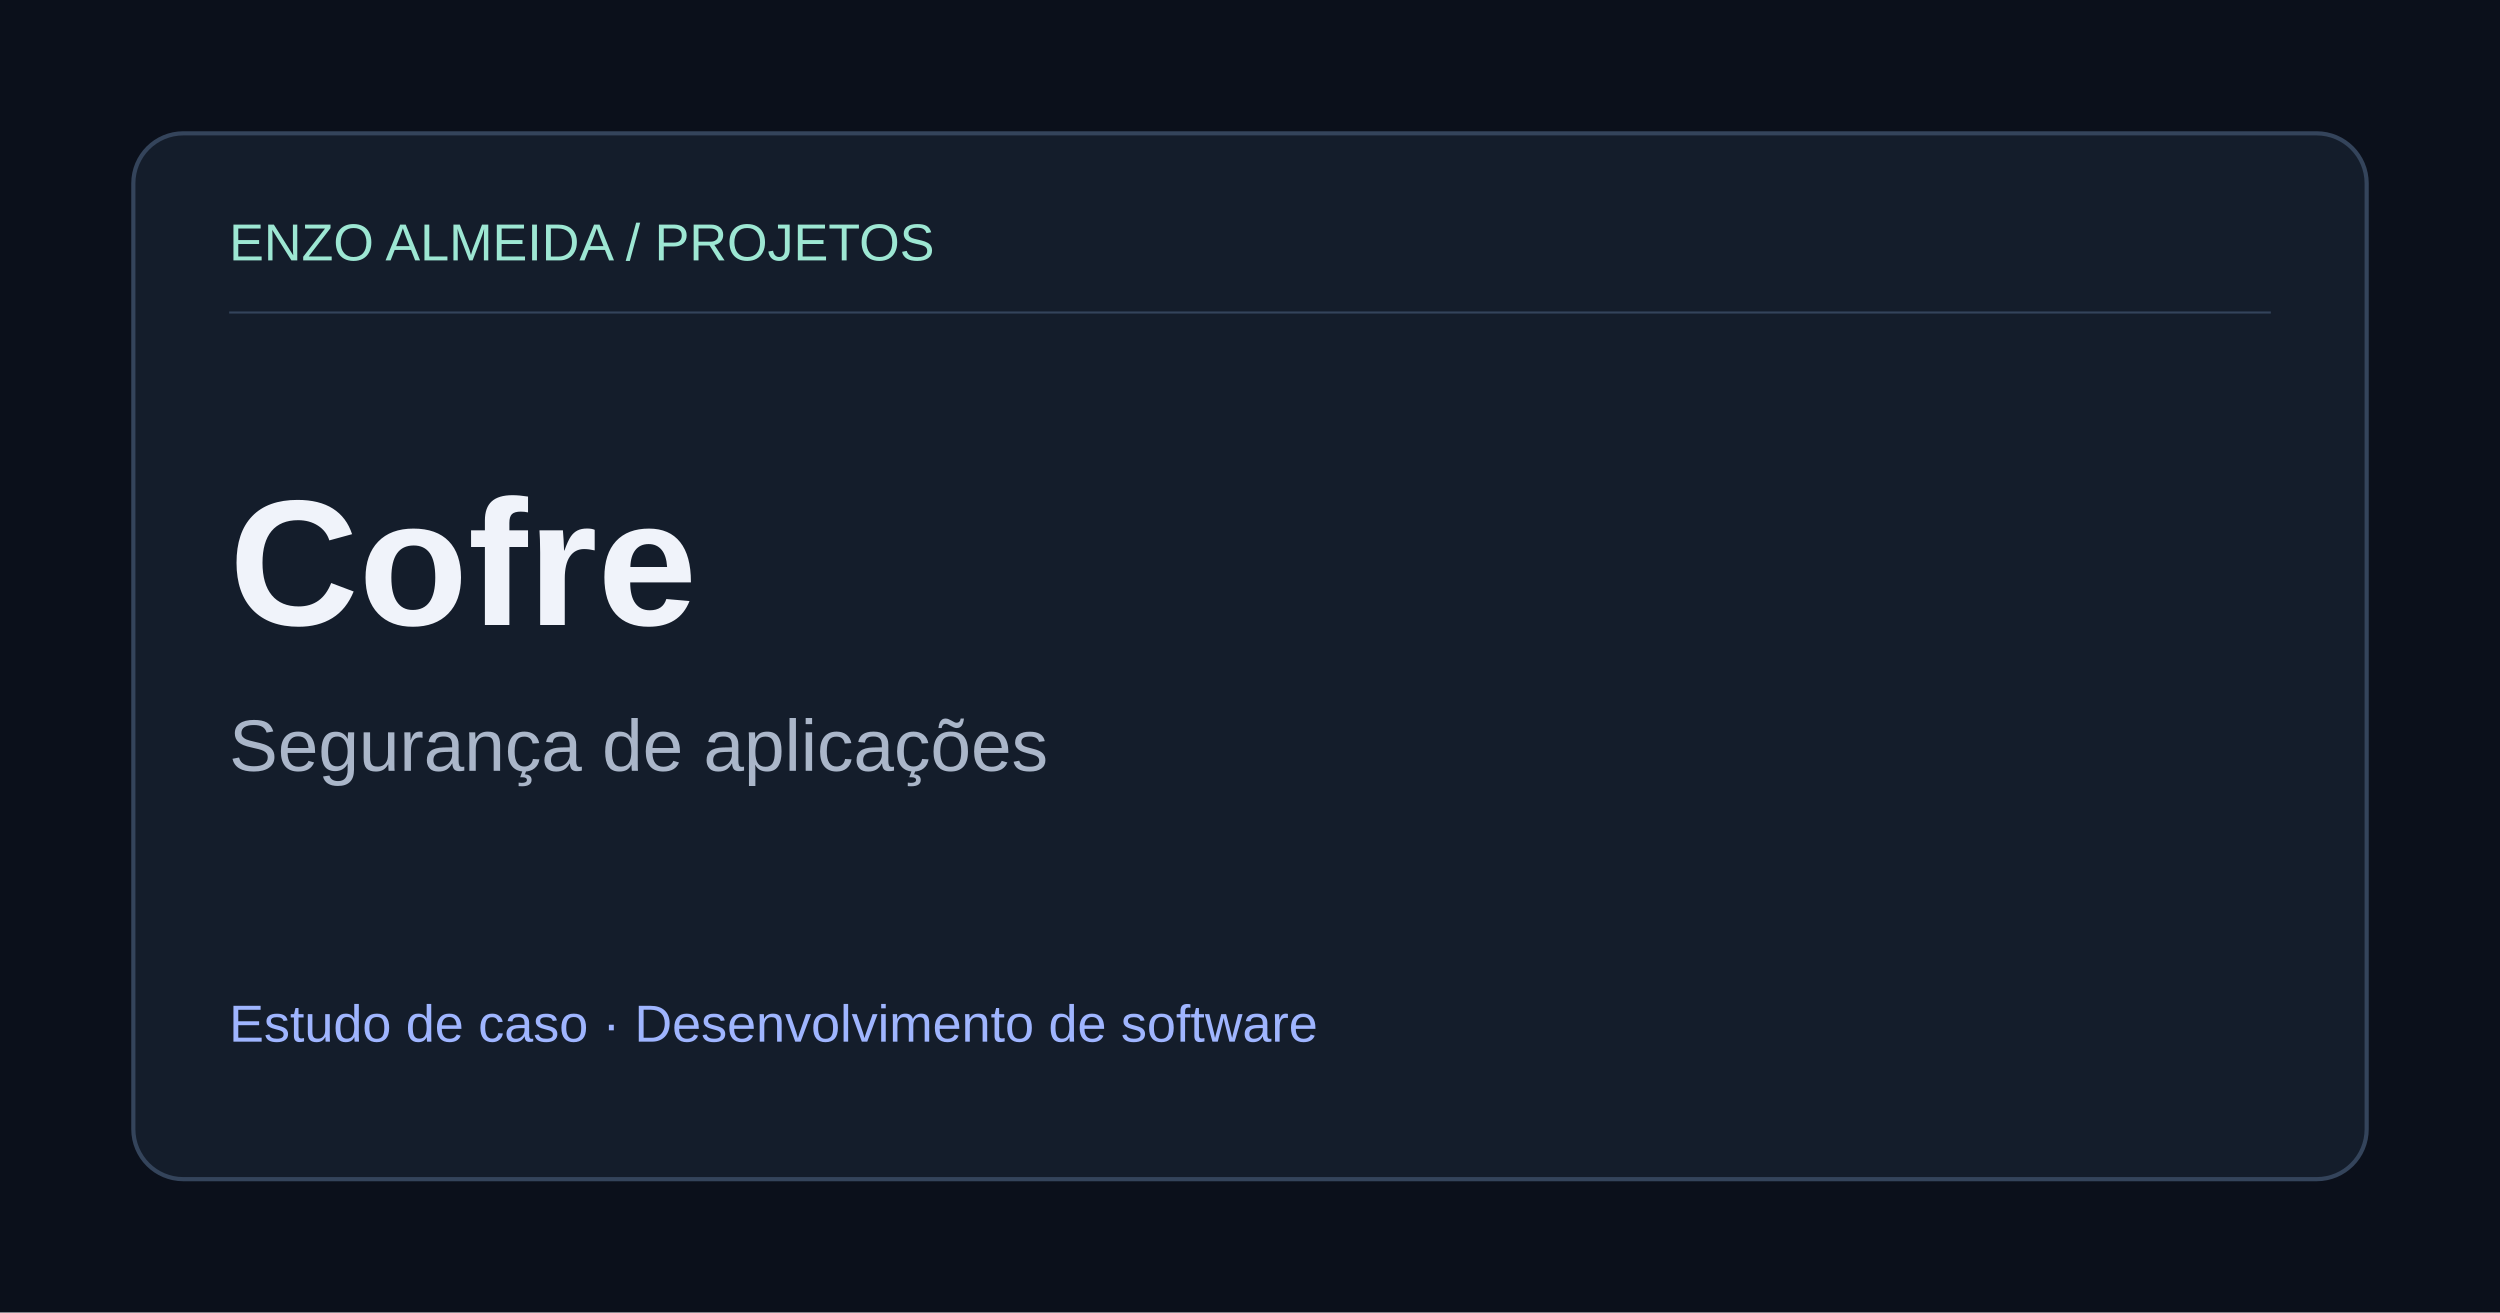
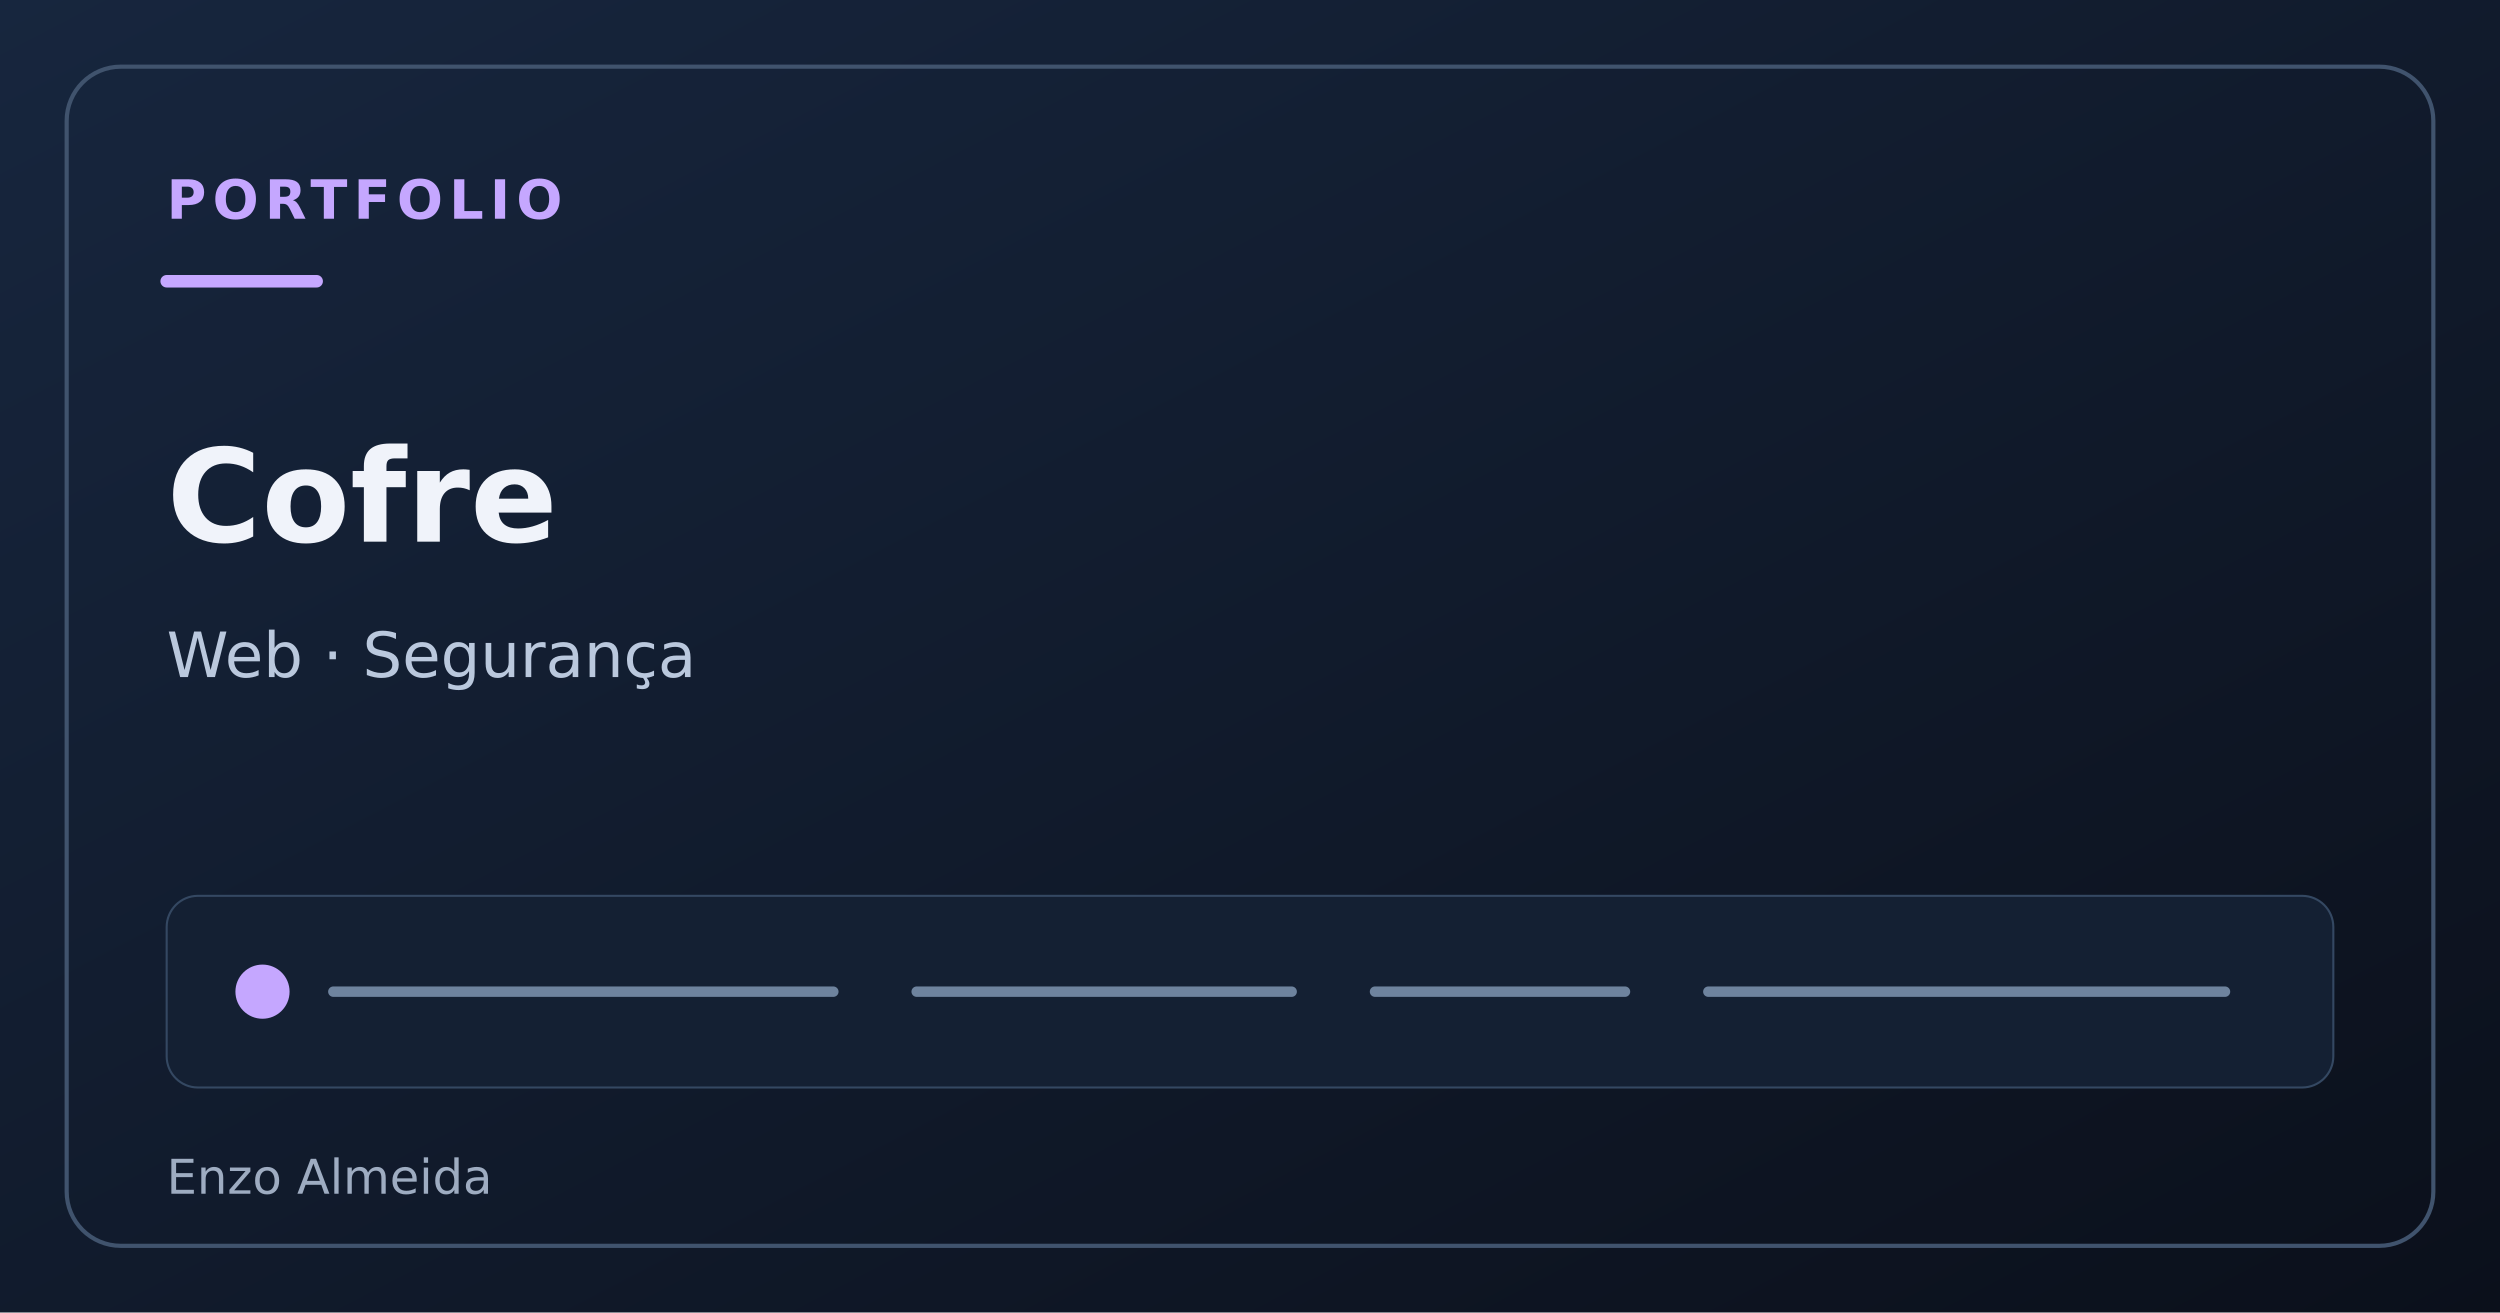
<svg xmlns="http://www.w3.org/2000/svg" width="1200" height="630" viewBox="0 0 1200 630">
-   <rect width="1200" height="630" fill="#0b101b" />
-   <rect x="64" y="64" width="1072" height="502" rx="24" fill="#141d2b" stroke="#34445b" stroke-width="2" />
-   <path d="M110 150h980" stroke="#34445b" />
-   <g font-family="Arial,sans-serif">
-     <text x="110" y="125" font-size="25" fill="#9de7d3">ENZO ALMEIDA / PROJETOS</text>
-     <text x="110" y="300" font-size="86" font-weight="bold" fill="#f0f3fa">Cofre</text>
-     <text x="110" y="370" font-size="35" fill="#aab6c9">Segurança de aplicações</text>
-     <text x="110" y="500" font-size="25" fill="#9fb5ff">Estudo de caso · Desenvolvimento de software</text>
-   </g>
+   <defs>
+     <linearGradient id="bg" x2="1" y2="1">
+       <stop stop-color="#17263e" />
+       <stop offset="1" stop-color="#0b101b" />
+     </linearGradient>
+   </defs>
+   <rect width="1200" height="630" fill="url(#bg)" />
+   <rect x="32" y="32" width="1136" height="566" rx="26" fill="none" stroke="#40536d" stroke-width="2" />
+   <path d="M80 135h72" stroke="#c5a7ff" stroke-width="6" stroke-linecap="round" />
+   <text x="80" y="105" font-family="DejaVu Sans,sans-serif" font-size="26" fill="#c5a7ff" font-weight="bold" letter-spacing="3">PORTFOLIO</text>
+   <text x="80" y="260" font-family="DejaVu Sans,sans-serif" font-size="62" font-weight="bold" fill="#f0f3fa">Cofre</text>
+   <text x="80" y="325" font-family="DejaVu Sans,sans-serif" font-size="30" fill="#bac8dd">Web · Segurança</text>
+   <rect x="80" y="430" width="1040" height="92" rx="15" fill="#142033" stroke="#344862" />
+   <circle cx="126" cy="476" r="13" fill="#c5a7ff" />
+   <path d="M160 476h240m40 0h180m40 0h120m40 0h248" stroke="#6e839e" stroke-width="5" stroke-linecap="round" />
+   <text x="80" y="573" font-size="23" font-family="DejaVu Sans,sans-serif" fill="#9eacc1">Enzo Almeida</text>
</svg>
